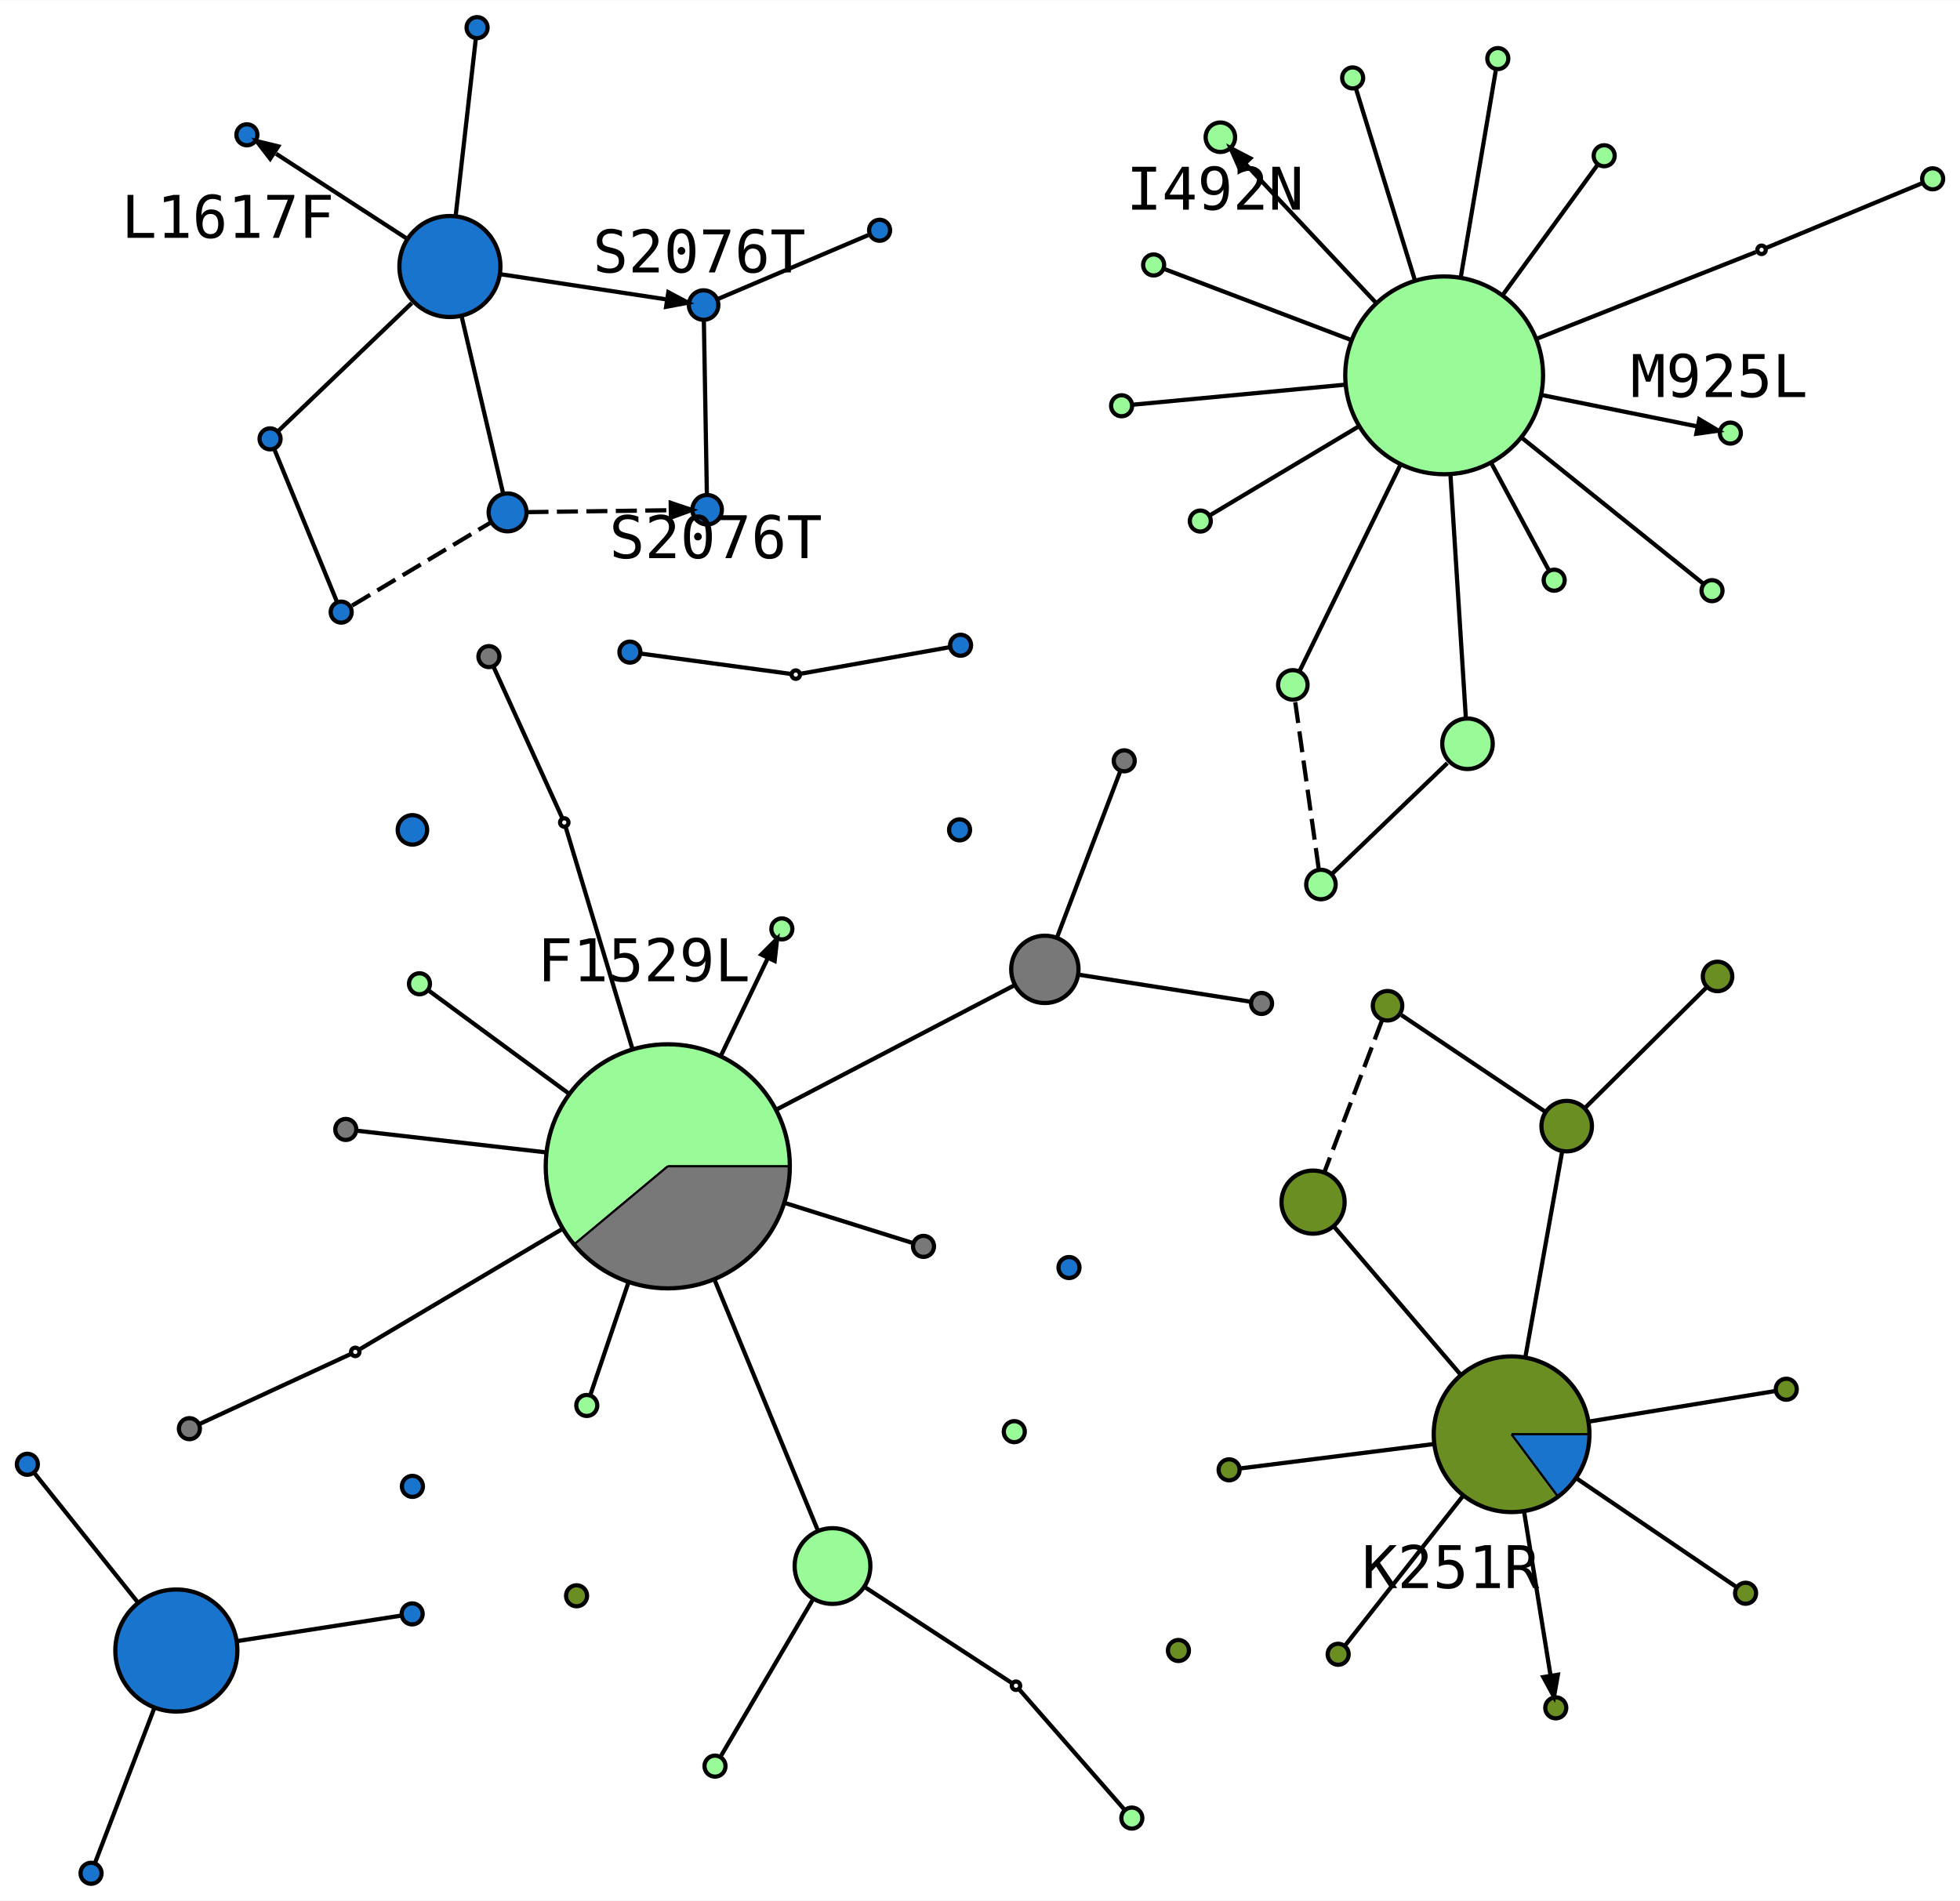
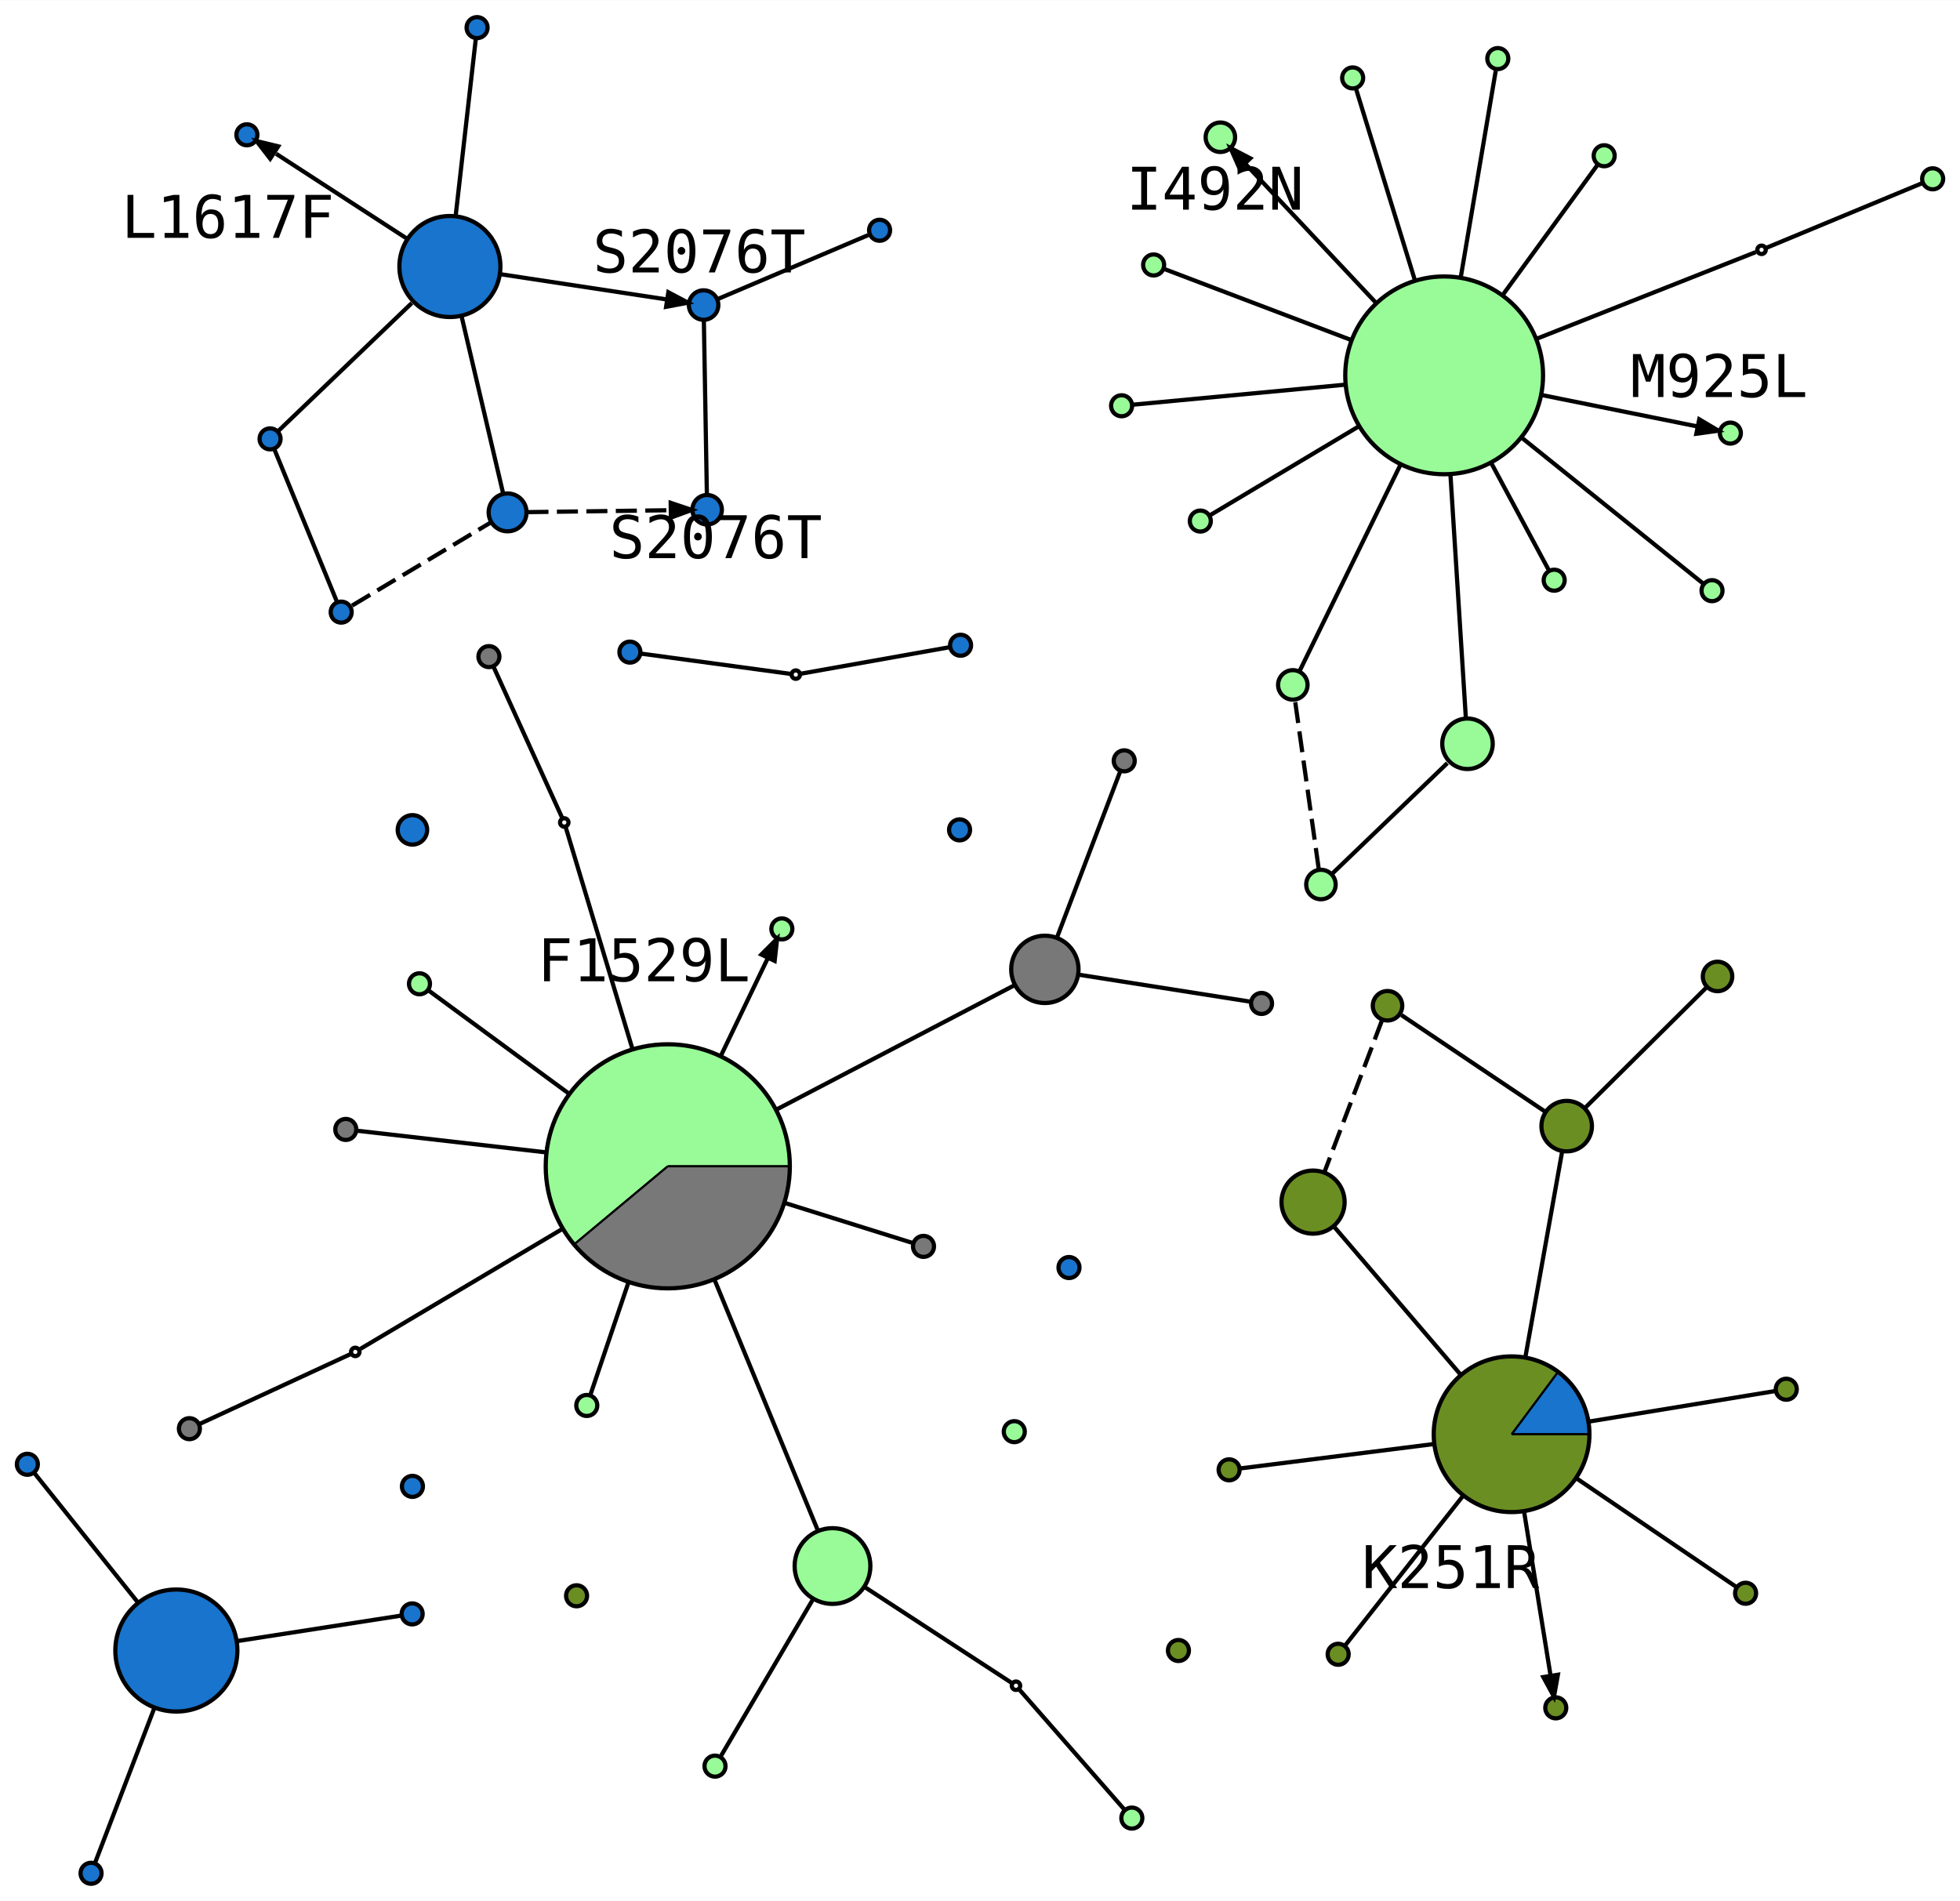
<svg xmlns="http://www.w3.org/2000/svg" width="466pt" height="452pt" viewBox="0.00 0.00 465.69 451.57">
  <g id="graph0" class="graph" transform="scale(1 1) rotate(0) translate(185.991 291.129)">
    <polygon fill="white" stroke="none" points="-185.991,160.438 -185.991,-291.129 279.703,-291.129 279.703,160.438 -185.991,160.438" />
    <g id="node1" class="node">
      <ellipse fill="palegreen" stroke="black" cx="80.496" cy="-194.776" rx="2.5" ry="2.5" />
    </g>
    <g id="node2" class="node">
      <ellipse fill="palegreen" stroke="black" cx="157.136" cy="-202.003" rx="23.5" ry="23.5" />
    </g>
    <g id="edge1" class="edge">
      <path fill="none" stroke="black" d="M83.046,-195.017C90.837,-195.751 114.935,-198.023 133.555,-199.779" />
    </g>
    <g id="node4" class="node">
      <ellipse fill="palegreen" stroke="black" cx="183.277" cy="-153.325" rx="2.5" ry="2.5" />
    </g>
    <g id="edge2" class="edge">
      <path fill="none" stroke="black" d="M168.374,-181.076C173.688,-171.181 179.414,-160.519 181.945,-155.806" />
    </g>
    <g id="node6" class="node">
      <ellipse fill="palegreen" stroke="black" cx="135.396" cy="-272.677" rx="2.5" ry="2.5" />
    </g>
    <g id="edge3" class="edge">
      <path fill="none" stroke="black" d="M150.137,-224.753C144.974,-241.54 138.469,-262.685 136.212,-270.025" />
    </g>
    <g id="node8" class="node">
      <ellipse fill="palegreen" stroke="black" cx="103.963" cy="-258.582" rx="3.5" ry="3.5" />
    </g>
    <g id="edge6" class="edge">
      <path fill="none" stroke="black" d="M140.893,-219.286C130.379,-230.473 117.308,-244.381 109.872,-252.294" />
      <polygon fill="black" stroke="black" points="108.521,-251.176 106.372,-256.018 111.072,-253.573 108.521,-251.176" />
      <text text-anchor="middle" x="102.713" y="-241.367" font-family="monospace" font-size="14.00">I492N</text>
    </g>
    <g id="node10" class="node">
      <ellipse fill="palegreen" stroke="black" cx="162.68" cy="-114.456" rx="6" ry="6" />
    </g>
    <g id="edge7" class="edge">
      <path fill="none" stroke="black" d="M158.621,-178.542C159.866,-158.89 161.555,-132.219 162.3,-120.454" />
    </g>
    <g id="node11" class="node">
      <ellipse fill="palegreen" stroke="black" cx="99.199" cy="-167.379" rx="2.5" ry="2.5" />
    </g>
    <g id="edge8" class="edge">
      <path fill="none" stroke="black" d="M136.872,-189.893C123.559,-181.937 107.541,-172.364 101.583,-168.804" />
    </g>
    <g id="node12" class="node">
      <ellipse fill="palegreen" stroke="black" cx="220.779" cy="-150.836" rx="2.5" ry="2.5" />
    </g>
    <g id="edge9" class="edge">
      <path fill="none" stroke="black" d="M175.544,-187.203C191.11,-174.689 211.917,-157.961 218.609,-152.58" />
    </g>
    <g id="node13" class="node">
      <ellipse fill="palegreen" stroke="black" cx="121.179" cy="-128.448" rx="3.5" ry="3.5" />
    </g>
    <g id="edge10" class="edge">
      <path fill="none" stroke="black" d="M146.736,-180.728C138.19,-163.247 126.85,-140.047 122.745,-131.652" />
    </g>
    <g id="node15" class="node">
      <ellipse fill="palegreen" stroke="black" cx="88.109" cy="-228.234" rx="2.5" ry="2.5" />
    </g>
    <g id="edge11" class="edge">
      <path fill="none" stroke="black" d="M134.915,-210.447C118.52,-216.677 97.867,-224.525 90.699,-227.25" />
    </g>
    <g id="node19" class="node">
      <ellipse fill="palegreen" stroke="black" cx="225.137" cy="-188.281" rx="2.5" ry="2.5" />
    </g>
    <g id="edge12" class="edge">
      <path fill="none" stroke="black" d="M180.538,-197.28C193.274,-194.71 208.214,-191.696 217.165,-189.89" />
      <polygon fill="black" stroke="black" points="217.749,-191.557 222.304,-188.852 217.057,-188.126 217.749,-191.557" />
      <text text-anchor="middle" x="222.473" y="-196.856" font-family="monospace" font-size="14.00">M925L</text>
    </g>
    <g id="node21" class="node">
      <ellipse fill="palegreen" stroke="black" cx="195.157" cy="-254.184" rx="2.5" ry="2.5" />
    </g>
    <g id="edge13" class="edge">
      <path fill="none" stroke="black" d="M171.078,-221.137C179.725,-233.004 189.881,-246.943 193.651,-252.116" />
    </g>
    <g id="node23" class="node">
      <ellipse fill="palegreen" stroke="black" cx="169.882" cy="-277.274" rx="2.5" ry="2.5" />
    </g>
    <g id="edge14" class="edge">
      <path fill="none" stroke="black" d="M161.099,-225.406C164.139,-243.359 168.037,-266.379 169.392,-274.38" />
    </g>
    <g id="node62" class="node">
      <ellipse fill="white" stroke="black" cx="232.548" cy="-231.832" rx="1" ry="1" />
    </g>
    <g id="edge4" class="edge">
      <path fill="none" stroke="black" d="M179.354,-210.791C198.818,-218.49 224.946,-228.825 231.174,-231.289" />
    </g>
    <g id="node3" class="node">
      <path fill="palegreen" stroke="black" stroke-width="0.5" d="M-27.328,-14.053C-27.328,-14.053 1.673,-14.053 1.673,-14.053 1.673,-15.213 1.603,-16.371 1.464,-17.523 1.326,-18.674 1.118,-19.815 0.843,-20.942 0.567,-22.068 0.225,-23.177 -0.184,-24.262 -0.592,-25.347 -1.065,-26.407 -1.6,-27.436 -2.135,-28.464 -2.731,-29.46 -3.385,-30.417 -4.039,-31.374 -4.751,-32.291 -5.515,-33.164 -6.279,-34.036 -7.094,-34.861 -7.957,-35.636 -8.82,-36.41 -9.729,-37.132 -10.678,-37.798 -11.627,-38.464 -12.616,-39.072 -13.638,-39.619 -14.66,-40.166 -15.714,-40.652 -16.794,-41.073 -17.875,-41.494 -18.979,-41.85 -20.102,-42.139 -21.225,-42.428 -22.364,-42.649 -23.514,-42.802 -24.663,-42.954 -25.82,-43.038 -26.98,-43.051 -28.139,-43.065 -29.298,-43.01 -30.451,-42.885 -31.604,-42.76 -32.748,-42.566 -33.877,-42.304 -35.007,-42.042 -36.12,-41.713 -37.21,-41.318 -38.3,-40.923 -39.365,-40.462 -40.4,-39.94 -41.435,-39.417 -42.438,-38.833 -43.403,-38.19 -44.368,-37.547 -45.294,-36.847 -46.175,-36.094 -47.056,-35.34 -47.891,-34.535 -48.676,-33.681 -49.461,-32.828 -50.193,-31.928 -50.87,-30.986 -51.547,-30.045 -52.167,-29.064 -52.727,-28.049 -53.286,-27.033 -53.785,-25.985 -54.219,-24.91 -54.653,-23.835 -55.022,-22.735 -55.324,-21.615 -55.627,-20.496 -55.861,-19.359 -56.028,-18.212 -56.194,-17.064 -56.291,-15.908 -56.319,-14.749 -56.347,-13.59 -56.305,-12.43 -56.194,-11.276 -56.083,-10.122 -55.903,-8.975 -55.655,-7.843 -55.406,-6.71 -55.09,-5.594 -54.708,-4.499 -54.326,-3.404 -53.879,-2.333 -53.369,-1.292 -52.858,-0.251 -52.286,0.759 -51.655,1.731 -51.024,2.704 -50.335,3.638 -49.592,4.528 -49.592,4.528 -27.328,-14.053 -27.328,-14.053" />
      <path fill="#787878" stroke="black" stroke-width="0.5" d="M-27.328,-14.053C-27.328,-14.053 -49.592,4.528 -49.592,4.528 -48.645,5.663 -47.612,6.724 -46.503,7.702 -45.394,8.68 -44.211,9.571 -42.966,10.368 -41.721,11.166 -40.417,11.867 -39.065,12.465 -37.712,13.064 -36.317,13.558 -34.889,13.943 -33.462,14.329 -32.007,14.605 -30.537,14.768 -29.068,14.932 -27.588,14.983 -26.111,14.921 -24.634,14.859 -23.163,14.684 -21.712,14.398 -20.262,14.111 -18.835,13.715 -17.445,13.211 -16.055,12.707 -14.706,12.098 -13.408,11.388 -12.111,10.678 -10.87,9.87 -9.696,8.971 -8.522,8.072 -7.419,7.085 -6.396,6.018 -5.372,4.951 -4.432,3.807 -3.583,2.596 -2.734,1.385 -1.979,0.112 -1.325,-1.214 -0.67,-2.54 -0.118,-3.914 0.327,-5.324 0.773,-6.734 1.109,-8.176 1.334,-9.637 1.559,-11.098 1.673,-12.575 1.673,-14.053 1.673,-14.053 -27.328,-14.053 -27.328,-14.053" />
      <ellipse fill="none" stroke="black" cx="-27.328" cy="-14.053" rx="29" ry="29" />
    </g>
    <g id="node5" class="node">
      <ellipse fill="palegreen" stroke="black" cx="11.81" cy="80.93" rx="9" ry="9" />
    </g>
    <g id="edge15" class="edge">
      <path fill="none" stroke="black" d="M-16.217,12.911C-7.9,33.094 2.94,59.403 8.38,72.605" />
    </g>
    <g id="node14" class="node">
      <ellipse fill="palegreen" stroke="black" cx="-46.574" cy="42.775" rx="2.5" ry="2.5" />
    </g>
    <g id="edge16" class="edge">
      <path fill="none" stroke="black" d="M-36.725,13.695C-40.389,24.514 -44.097,35.462 -45.722,40.26" />
    </g>
    <g id="node18" class="node">
      <ellipse fill="palegreen" stroke="black" cx="-0.225" cy="-70.465" rx="2.5" ry="2.5" />
    </g>
    <g id="edge17" class="edge">
      <path fill="none" stroke="black" d="M-14.729,-40.278C-10.665,-48.737 -6.486,-57.435 -3.664,-63.308" />
      <polygon fill="black" stroke="black" points="-5.092,-64.377 -1.349,-68.126 -1.937,-62.862 -5.092,-64.377" />
      <text text-anchor="middle" x="-33.023" y="-58.034" font-family="monospace" font-size="14.00">F1529L</text>
    </g>
    <g id="node20" class="node">
      <ellipse fill="palegreen" stroke="black" cx="-86.325" cy="-57.425" rx="2.5" ry="2.5" />
    </g>
    <g id="edge18" class="edge">
      <path fill="none" stroke="black" d="M-50.984,-31.444C-64.064,-41.06 -78.739,-51.848 -84.162,-55.834" />
    </g>
    <g id="node24" class="node">
      <ellipse fill="#787878" stroke="black" cx="62.264" cy="-60.85" rx="8" ry="8" />
    </g>
    <g id="edge19" class="edge">
      <path fill="none" stroke="black" d="M-1.414,-27.589C17.811,-37.631 42.715,-50.639 54.897,-57.002" />
    </g>
    <g id="node28" class="node">
      <ellipse fill="#787878" stroke="black" cx="-103.835" cy="-22.815" rx="2.5" ry="2.5" />
    </g>
    <g id="edge24" class="edge">
      <path fill="none" stroke="black" d="M-56.252,-17.366C-73.855,-19.382 -94.265,-21.719 -101.3,-22.525" />
    </g>
    <g id="node29" class="node">
      <ellipse fill="#787878" stroke="black" cx="33.431" cy="4.972" rx="2.5" ry="2.5" />
    </g>
    <g id="edge25" class="edge">
      <path fill="none" stroke="black" d="M0.562,-5.321C12.791,-1.491 25.562,2.507 30.876,4.172" />
    </g>
    <g id="node63" class="node">
      <ellipse fill="white" stroke="black" cx="-51.923" cy="-95.757" rx="1" ry="1" />
    </g>
    <g id="edge20" class="edge">
      <path fill="none" stroke="black" d="M-35.792,-42.171C-42.017,-62.851 -49.698,-88.367 -51.521,-94.423" />
    </g>
    <g id="node64" class="node">
      <ellipse fill="white" stroke="black" cx="-101.581" cy="30.049" rx="1" ry="1" />
    </g>
    <g id="edge22" class="edge">
      <path fill="none" stroke="black" d="M-52.466,0.878C-71.315,12.073 -94.782,26.011 -100.354,29.32" />
    </g>
    <g id="node22" class="node">
      <ellipse fill="palegreen" stroke="black" cx="-16.108" cy="128.477" rx="2.5" ry="2.5" />
    </g>
    <g id="edge28" class="edge">
      <path fill="none" stroke="black" d="M7.2,88.781C0.757,99.754 -10.603,119.102 -14.637,125.971" />
    </g>
    <g id="node65" class="node">
      <ellipse fill="white" stroke="black" cx="55.403" cy="109.369" rx="1" ry="1" />
    </g>
    <g id="edge26" class="edge">
      <path fill="none" stroke="black" d="M19.404,85.884C30.332,93.013 49.698,105.647 54.368,108.694" />
    </g>
    <g id="node7" class="node">
      <ellipse fill="palegreen" stroke="black" cx="273.203" cy="-248.703" rx="2.5" ry="2.5" />
    </g>
    <g id="node9" class="node">
      <ellipse fill="palegreen" stroke="black" cx="127.859" cy="-81.011" rx="3.5" ry="3.5" />
    </g>
    <g id="edge29" class="edge">
      <path fill="none" stroke="black" d="M130.592,-83.636C136.492,-89.302 150.487,-102.745 157.893,-109.858" />
    </g>
    <g id="edge54" class="edge">
      <path fill="none" stroke="black" stroke-dasharray="5,2" d="M127.335,-84.734C126.08,-93.645 122.917,-116.113 121.683,-124.873" />
    </g>
    <g id="node16" class="node">
      <ellipse fill="palegreen" stroke="black" cx="55" cy="49" rx="2.5" ry="2.5" />
    </g>
    <g id="node17" class="node">
      <ellipse fill="palegreen" stroke="black" cx="82.93" cy="140.824" rx="2.5" ry="2.5" />
    </g>
    <g id="node26" class="node">
      <ellipse fill="#787878" stroke="black" cx="113.749" cy="-52.753" rx="2.5" ry="2.5" />
    </g>
    <g id="edge30" class="edge">
      <path fill="none" stroke="black" d="M70.309,-59.585C82.074,-57.735 103.398,-54.381 110.981,-53.189" />
    </g>
    <g id="node30" class="node">
      <ellipse fill="#787878" stroke="black" cx="81.124" cy="-110.402" rx="2.5" ry="2.5" />
    </g>
    <g id="edge31" class="edge">
      <path fill="none" stroke="black" d="M65.211,-68.593C69.521,-79.916 77.332,-100.439 80.11,-107.738" />
    </g>
    <g id="node25" class="node">
      <ellipse fill="#787878" stroke="black" cx="-69.823" cy="-135.168" rx="2.5" ry="2.5" />
    </g>
    <g id="node27" class="node">
      <ellipse fill="#787878" stroke="black" cx="-140.99" cy="48.291" rx="2.5" ry="2.5" />
    </g>
    <g id="node31" class="node">
      <ellipse fill="#1874cd" stroke="black" cx="-144.09" cy="101.007" rx="14.5" ry="14.5" />
    </g>
    <g id="node41" class="node">
      <ellipse fill="#1874cd" stroke="black" cx="-88.063" cy="92.303" rx="2.5" ry="2.5" />
    </g>
    <g id="edge32" class="edge">
      <path fill="none" stroke="black" d="M-129.662,98.766C-116.433,96.711 -97.872,93.827 -90.877,92.74" />
    </g>
    <g id="node44" class="node">
      <ellipse fill="#1874cd" stroke="black" cx="-164.356" cy="153.938" rx="2.5" ry="2.5" />
    </g>
    <g id="edge33" class="edge">
      <path fill="none" stroke="black" d="M-149.309,114.638C-154.094,127.136 -160.808,144.671 -163.338,151.28" />
    </g>
    <g id="node48" class="node">
      <ellipse fill="#1874cd" stroke="black" cx="-179.491" cy="56.751" rx="2.5" ry="2.5" />
    </g>
    <g id="edge34" class="edge">
      <path fill="none" stroke="black" d="M-153.391,89.38C-161.75,78.931 -173.361,64.415 -177.733,58.95" />
    </g>
    <g id="node32" class="node">
      <ellipse fill="#1874cd" stroke="black" cx="68" cy="10" rx="2.5" ry="2.5" />
    </g>
    <g id="node33" class="node">
      <ellipse fill="#1874cd" stroke="black" cx="-79.096" cy="-227.863" rx="12" ry="12" />
    </g>
    <g id="node39" class="node">
      <ellipse fill="#1874cd" stroke="black" cx="-121.822" cy="-186.908" rx="2.5" ry="2.5" />
    </g>
    <g id="edge35" class="edge">
      <path fill="none" stroke="black" d="M-88.157,-219.178C-98.347,-209.41 -114.202,-194.212 -119.79,-188.856" />
    </g>
    <g id="node40" class="node">
      <ellipse fill="#1874cd" stroke="black" cx="-72.638" cy="-284.629" rx="2.5" ry="2.5" />
    </g>
    <g id="edge36" class="edge">
      <path fill="none" stroke="black" d="M-77.727,-239.902C-76.187,-253.44 -73.79,-274.505 -72.946,-281.929" />
    </g>
    <g id="node42" class="node">
      <ellipse fill="#1874cd" stroke="black" cx="-18.818" cy="-218.707" rx="3.5" ry="3.5" />
    </g>
    <g id="edge37" class="edge">
      <path fill="none" stroke="black" d="M-67.187,-226.054C-55.492,-224.278 -37.93,-221.61 -27.497,-220.025" />
      <polygon fill="black" stroke="black" points="-27.197,-221.75 -22.517,-219.269 -27.723,-218.289 -27.197,-221.75" />
      <text text-anchor="middle" x="-19.861" y="-226.463" font-family="monospace" font-size="14.00">S2076T</text>
    </g>
    <g id="node45" class="node">
      <ellipse fill="#1874cd" stroke="black" cx="-65.391" cy="-169.439" rx="4.5" ry="4.5" />
    </g>
    <g id="edge38" class="edge">
      <path fill="none" stroke="black" d="M-76.323,-216.04C-73.288,-203.103 -68.575,-183.012 -66.47,-174.039" />
    </g>
    <g id="node46" class="node">
      <ellipse fill="#1874cd" stroke="black" cx="-127.33" cy="-259.163" rx="2.5" ry="2.5" />
    </g>
    <g id="edge39" class="edge">
      <path fill="none" stroke="black" d="M-89.326,-234.501C-98.672,-240.566 -112.241,-249.371 -120.384,-254.655" />
      <polygon fill="black" stroke="black" points="-121.794,-253.484 -125.036,-257.674 -119.889,-256.42 -121.794,-253.484" />
      <text text-anchor="middle" x="-131.87" y="-234.686" font-family="monospace" font-size="14.00">L1617F</text>
    </g>
    <g id="node34" class="node">
      <ellipse fill="#1874cd" stroke="black" cx="-36.326" cy="-136.237" rx="2.5" ry="2.5" />
    </g>
    <g id="node66" class="node">
      <ellipse fill="white" stroke="black" cx="3.086" cy="-130.893" rx="1" ry="1" />
    </g>
    <g id="edge40" class="edge">
      <path fill="none" stroke="black" d="M-33.74,-135.887C-26.068,-134.846 -3.627,-131.803 1.863,-131.058" />
    </g>
    <g id="node35" class="node">
      <ellipse fill="#1874cd" stroke="black" cx="42" cy="-94" rx="2.5" ry="2.5" />
    </g>
    <g id="node36" class="node">
      <ellipse fill="#1874cd" stroke="black" cx="-104.926" cy="-145.742" rx="2.5" ry="2.5" />
    </g>
    <g id="edge42" class="edge">
      <path fill="none" stroke="black" d="M-106.034,-148.443C-109.147,-156.027 -117.931,-177.429 -120.859,-184.562" />
    </g>
    <g id="edge55" class="edge">
      <path fill="none" stroke="black" stroke-dasharray="5,2" d="M-102.332,-147.297C-95.598,-151.333 -77.521,-162.168 -69.418,-167.025" />
    </g>
    <g id="node37" class="node">
      <ellipse fill="#1874cd" stroke="black" cx="42.239" cy="-137.87" rx="2.5" ry="2.5" />
    </g>
    <g id="node38" class="node">
-       <path fill="olivedrab" stroke="black" stroke-width="0.5" d="M173.157,49.614C173.157,49.614 191.657,49.614 191.657,49.614 191.657,48.582 191.571,47.551 191.399,46.534 191.227,45.516 190.97,44.515 190.632,43.54 190.293,42.565 189.873,41.62 189.376,40.715 188.88,39.811 188.309,38.949 187.669,38.139 187.029,37.33 186.322,36.575 185.556,35.884 184.79,35.192 183.967,34.566 183.097,34.011 182.227,33.457 181.311,32.976 180.361,32.574 179.41,32.172 178.428,31.851 177.423,31.613 176.419,31.375 175.397,31.221 174.367,31.153 173.337,31.086 172.303,31.105 171.277,31.21 170.25,31.314 169.234,31.505 168.239,31.779 167.244,32.054 166.274,32.411 165.339,32.847 164.403,33.283 163.506,33.797 162.656,34.383 161.807,34.968 161.008,35.624 160.267,36.343 159.527,37.062 158.848,37.842 158.238,38.675 157.628,39.507 157.088,40.389 156.625,41.311 156.162,42.233 155.776,43.193 155.473,44.179 155.17,45.166 154.95,46.176 154.815,47.199 154.681,48.222 154.632,49.255 154.669,50.286 154.707,51.318 154.831,52.344 155.039,53.355 155.248,54.366 155.541,55.357 155.915,56.319 156.289,57.281 156.743,58.21 157.272,59.096 157.801,59.982 158.403,60.822 159.072,61.608 159.741,62.394 160.475,63.122 161.265,63.786 162.056,64.449 162.901,65.045 163.791,65.568 164.681,66.09 165.613,66.537 166.578,66.904 167.542,67.271 168.536,67.557 169.548,67.758 170.56,67.96 171.587,68.076 172.619,68.106 173.651,68.136 174.683,68.08 175.705,67.938 176.727,67.795 177.736,67.568 178.72,67.258 179.704,66.947 180.661,66.555 181.58,66.085 182.499,65.615 183.377,65.069 184.204,64.453 184.204,64.453 173.157,49.614 173.157,49.614" />
-       <path fill="#1874cd" stroke="black" stroke-width="0.5" d="M173.157,49.614C173.157,49.614 184.204,64.453 184.204,64.453 184.78,64.025 185.33,63.563 185.853,63.07 186.375,62.578 186.868,62.055 187.329,61.505 187.79,60.956 188.219,60.379 188.614,59.78 189.008,59.18 189.367,58.558 189.689,57.917 190.011,57.275 190.296,56.616 190.541,55.941 190.787,55.267 190.993,54.579 191.158,53.88 191.324,53.182 191.449,52.474 191.532,51.761 191.615,51.049 191.657,50.331 191.657,49.614 191.657,49.614 173.157,49.614 173.157,49.614" />
+       <path fill="#1874cd" stroke="black" stroke-width="0.5" d="M173.157,49.614C173.157,49.614 191.657,49.614 191.657,49.614 191.657,48.896 191.615,48.179 191.532,47.466 191.449,46.753 191.324,46.046 191.158,45.347 190.993,44.649 190.787,43.961 190.541,43.286 190.296,42.612 190.011,41.952 189.689,41.311 189.367,40.67 189.008,40.048 188.614,39.448 188.219,38.848 187.79,38.272 187.329,37.722 186.868,37.172 186.375,36.65 185.853,36.157 185.33,35.665 184.78,35.203 184.204,34.775 184.204,34.775 173.157,49.614 173.157,49.614" />
+       <path fill="olivedrab" stroke="black" stroke-width="0.5" d="M173.157,49.614C173.157,49.614 184.204,34.775 184.204,34.775 183.377,34.158 182.499,33.612 181.58,33.142 180.661,32.673 179.704,32.28 178.72,31.97 177.736,31.66 176.727,31.432 175.705,31.29 174.683,31.148 173.651,31.092 172.619,31.122 171.587,31.152 170.56,31.268 169.548,31.469 168.536,31.671 167.542,31.956 166.578,32.323 165.613,32.69 164.681,33.138 163.791,33.66 162.901,34.182 162.056,34.779 161.265,35.442 160.475,36.105 159.741,36.834 159.072,37.62 158.403,38.405 157.801,39.246 157.272,40.132 156.743,41.018 156.289,41.947 155.915,42.909 155.541,43.871 155.248,44.862 155.039,45.873 154.831,46.883 154.707,47.91 154.669,48.941 154.632,49.973 154.681,51.005 154.815,52.029 154.95,53.052 155.17,54.062 155.473,55.048 155.776,56.035 156.162,56.994 156.625,57.917 157.088,58.839 157.628,59.721 158.238,60.553 158.848,61.385 159.527,62.165 160.267,62.884 161.008,63.603 161.807,64.259 162.656,64.845 163.506,65.431 164.403,65.944 165.339,66.38 166.274,66.817 167.244,67.174 168.239,67.448 169.234,67.722 170.25,67.913 171.277,68.018 172.303,68.123 173.337,68.142 174.367,68.074 175.397,68.007 176.419,67.853 177.423,67.615 178.428,67.377 179.41,67.055 180.361,66.654 181.311,66.252 182.227,65.771 183.097,65.217 183.967,64.662 184.79,64.036 185.556,63.344 186.322,62.652 187.029,61.898 187.669,61.088 188.309,60.279 188.88,59.417 189.376,58.512 189.873,57.607 190.293,56.663 190.632,55.688 190.97,54.713 191.227,53.711 191.399,52.694 191.571,51.676 191.657,50.646 191.657,49.614 191.657,49.614 173.157,49.614 173.157,49.614" />
      <ellipse fill="none" stroke="black" cx="173.157" cy="49.614" rx="18.5" ry="18.5" />
    </g>
    <g id="node51" class="node">
      <ellipse fill="olivedrab" stroke="black" cx="186.249" cy="-23.602" rx="6" ry="6" />
    </g>
    <g id="edge43" class="edge">
      <path fill="none" stroke="black" d="M176.461,31.138C179.309,15.21 183.253,-6.846 185.147,-17.439" />
    </g>
    <g id="node55" class="node">
      <ellipse fill="olivedrab" stroke="black" cx="238.421" cy="38.919" rx="2.5" ry="2.5" />
    </g>
    <g id="edge44" class="edge">
      <path fill="none" stroke="black" d="M191.685,46.578C207.362,44.008 228.417,40.558 235.762,39.354" />
    </g>
    <g id="node56" class="node">
      <ellipse fill="olivedrab" stroke="black" cx="125.988" cy="-5.545" rx="7.5" ry="7.5" />
    </g>
    <g id="edge45" class="edge">
      <path fill="none" stroke="black" d="M161.01,35.409C151.292,24.046 138.157,8.685 131.054,0.38" />
    </g>
    <g id="node57" class="node">
      <ellipse fill="olivedrab" stroke="black" cx="106.045" cy="58.068" rx="2.5" ry="2.5" />
    </g>
    <g id="edge46" class="edge">
      <path fill="none" stroke="black" d="M154.462,51.969C138.328,54.001 116.449,56.758 108.811,57.72" />
    </g>
    <g id="node58" class="node">
      <ellipse fill="olivedrab" stroke="black" cx="228.755" cy="87.398" rx="2.5" ry="2.5" />
    </g>
    <g id="edge47" class="edge">
      <path fill="none" stroke="black" d="M188.644,60.139C202.011,69.222 220.136,81.54 226.464,85.84" />
    </g>
    <g id="node60" class="node">
      <ellipse fill="olivedrab" stroke="black" cx="131.953" cy="101.896" rx="2.5" ry="2.5" />
    </g>
    <g id="edge48" class="edge">
      <path fill="none" stroke="black" d="M161.679,64.177C151.774,76.746 138.341,93.791 133.652,99.74" />
    </g>
    <g id="node61" class="node">
      <ellipse fill="olivedrab" stroke="black" cx="183.656" cy="114.628" rx="2.5" ry="2.5" />
    </g>
    <g id="edge49" class="edge">
      <path fill="none" stroke="black" d="M176.138,68.07C178.206,80.881 180.858,97.297 182.396,106.822" />
      <polygon fill="black" stroke="black" points="184.159,106.763 183.228,111.978 180.704,107.321 184.159,106.763" />
      <text text-anchor="middle" x="158.674" y="86.166" font-family="monospace" font-size="14.00">K251R</text>
    </g>
    <g id="node49" class="node">
      <ellipse fill="#1874cd" stroke="black" cx="-17.976" cy="-170.071" rx="3.5" ry="3.5" />
    </g>
    <g id="edge50" class="edge">
      <path fill="none" stroke="black" d="M-18.752,-214.89C-18.594,-205.754 -18.195,-182.718 -18.04,-173.736" />
    </g>
    <g id="node50" class="node">
      <ellipse fill="#1874cd" stroke="black" cx="22.998" cy="-236.479" rx="2.5" ry="2.5" />
    </g>
    <g id="edge51" class="edge">
      <path fill="none" stroke="black" d="M-15.537,-220.101C-7.528,-223.506 12.905,-232.19 20.286,-235.327" />
    </g>
    <g id="node43" class="node">
      <ellipse fill="#1874cd" stroke="black" cx="-88" cy="-94" rx="3.5" ry="3.5" />
    </g>
    <g id="edge56" class="edge">
      <path fill="none" stroke="black" stroke-dasharray="5,2" d="M-60.672,-169.502C-52.761,-169.607 -36.71,-169.821 -26.7,-169.954" />
      <polygon fill="black" stroke="black" points="-26.634,-171.705 -21.611,-170.022 -26.587,-168.206 -26.634,-171.705" />
      <text text-anchor="middle" x="-15.94" y="-158.565" font-family="monospace" font-size="14.00">S2076T</text>
    </g>
    <g id="node47" class="node">
      <ellipse fill="#1874cd" stroke="black" cx="-88" cy="62" rx="2.5" ry="2.5" />
    </g>
    <g id="node52" class="node">
      <ellipse fill="olivedrab" stroke="black" cx="222.092" cy="-59.168" rx="3.5" ry="3.5" />
    </g>
    <g id="edge52" class="edge">
      <path fill="none" stroke="black" d="M190.644,-27.963C198.122,-35.383 213.11,-50.255 219.31,-56.407" />
    </g>
    <g id="node54" class="node">
      <ellipse fill="olivedrab" stroke="black" cx="143.682" cy="-52.207" rx="3.5" ry="3.5" />
    </g>
    <g id="edge53" class="edge">
      <path fill="none" stroke="black" d="M181.03,-27.11C172.15,-33.077 154.35,-45.038 146.987,-49.986" />
    </g>
    <g id="node53" class="node">
      <ellipse fill="olivedrab" stroke="black" cx="-49" cy="88" rx="2.5" ry="2.5" />
    </g>
    <g id="edge57" class="edge">
      <path fill="none" stroke="black" stroke-dasharray="5,2" d="M142.41,-48.851C139.557,-41.328 132.597,-22.974 128.716,-12.74" />
    </g>
    <g id="node59" class="node">
      <ellipse fill="olivedrab" stroke="black" cx="94" cy="101" rx="2.5" ry="2.5" />
    </g>
    <g id="edge5" class="edge">
      <path fill="none" stroke="black" d="M233.553,-232.249C238.737,-234.4 262.526,-244.272 270.551,-247.602" />
    </g>
    <g id="edge21" class="edge">
      <path fill="none" stroke="black" d="M-52.365,-96.731C-54.648,-101.757 -65.122,-124.818 -68.655,-132.597" />
    </g>
    <g id="edge23" class="edge">
      <path fill="none" stroke="black" d="M-102.555,30.5C-107.581,32.826 -130.641,43.501 -138.42,47.101" />
    </g>
    <g id="edge27" class="edge">
      <path fill="none" stroke="black" d="M56.084,110.147C59.594,114.158 75.702,132.564 81.135,138.773" />
    </g>
    <g id="edge41" class="edge">
      <path fill="none" stroke="black" d="M4.389,-131.125C10.015,-132.127 32.28,-136.095 39.768,-137.43" />
    </g>
  </g>
</svg>
